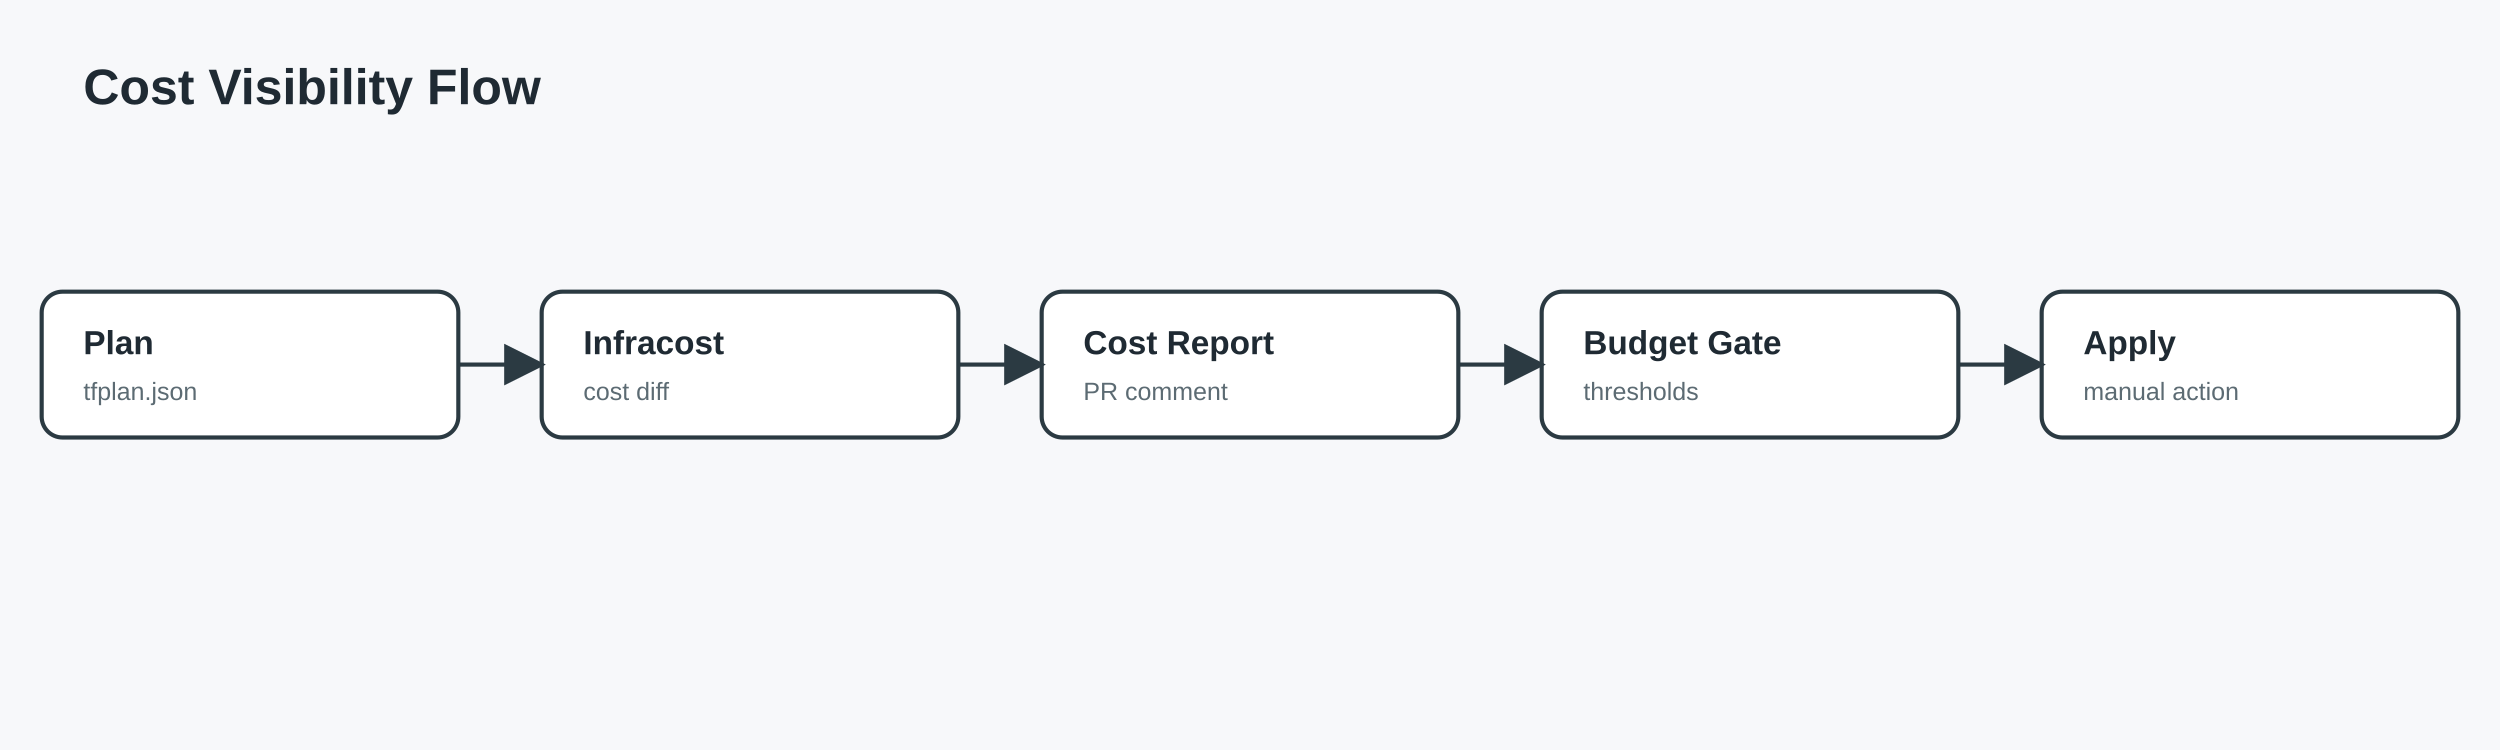
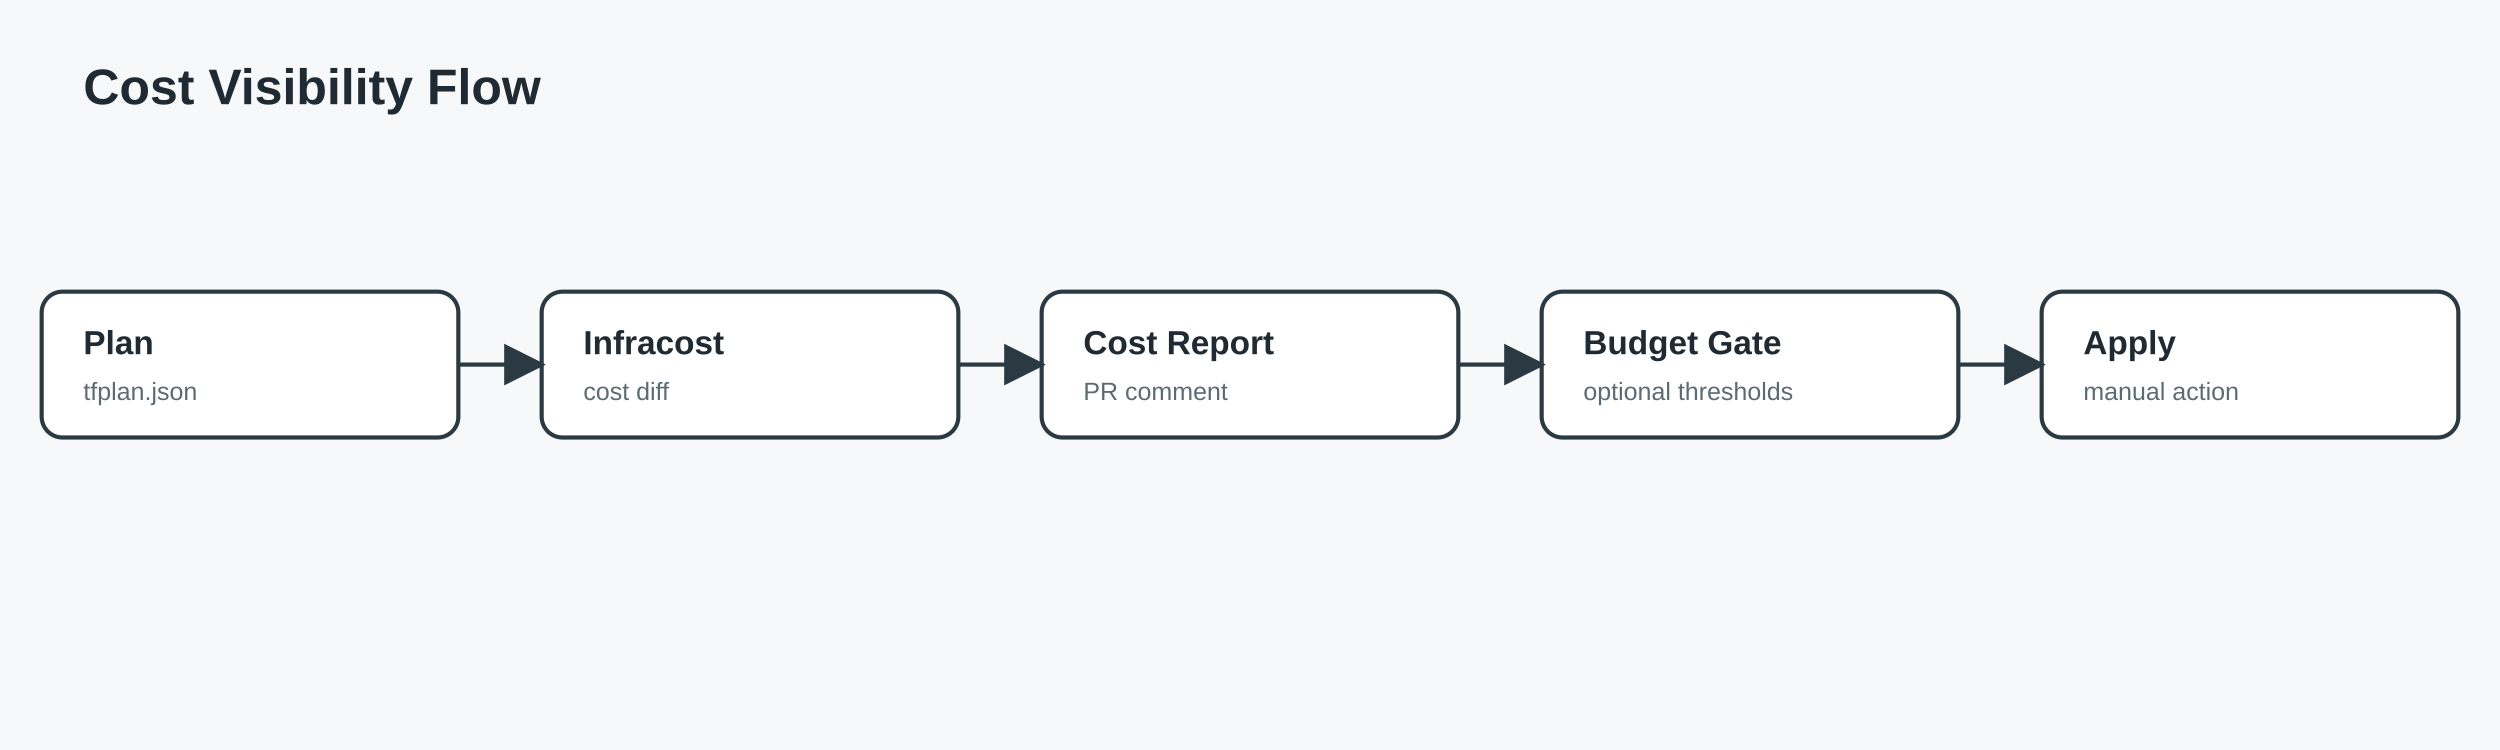
<svg xmlns="http://www.w3.org/2000/svg" width="1200" height="360" viewBox="0 0 1200 360">
  <defs>
    <marker id="arrow" markerWidth="10" markerHeight="10" refX="9" refY="5" orient="auto" markerUnits="strokeWidth">
      <path d="M 0 0 L 10 5 L 0 10 z" fill="#2b3a42" />
    </marker>
    <style>
      .bg { fill: #f7f8fa; }
      .title { font: 700 24px 'Segoe UI', Arial, sans-serif; fill: #1f2a33; }
      .box { fill: #ffffff; stroke: #2b3a42; stroke-width: 2; rx: 10; }
      .label { font: 600 16px 'Segoe UI', Arial, sans-serif; fill: #1f2a33; }
      .sub { font: 12px 'Segoe UI', Arial, sans-serif; fill: #5c6b73; }
      .line { stroke: #2b3a42; stroke-width: 2; marker-end: url(#arrow); fill: none; }
    </style>
  </defs>
  <rect class="bg" x="0" y="0" width="1200" height="360" />
  <text class="title" x="40" y="50">Cost Visibility Flow</text>
  <rect class="box" x="20" y="140" width="200" height="70" />
  <text class="label" x="40" y="170">Plan</text>
  <text class="sub" x="40" y="192">tfplan.json</text>
  <rect class="box" x="260" y="140" width="200" height="70" />
  <text class="label" x="280" y="170">Infracost</text>
  <text class="sub" x="280" y="192">cost diff</text>
  <rect class="box" x="500" y="140" width="200" height="70" />
  <text class="label" x="520" y="170">Cost Report</text>
  <text class="sub" x="520" y="192">PR comment</text>
  <rect class="box" x="740" y="140" width="200" height="70" />
  <text class="label" x="760" y="170">Budget Gate</text>
-   <text class="sub" x="760" y="192">thresholds</text>
+   <text class="sub" x="760" y="192">optional thresholds</text>
  <rect class="box" x="980" y="140" width="200" height="70" />
  <text class="label" x="1000" y="170">Apply</text>
  <text class="sub" x="1000" y="192">manual action</text>
  <line class="line" x1="220" y1="175" x2="260" y2="175" />
  <line class="line" x1="460" y1="175" x2="500" y2="175" />
  <line class="line" x1="700" y1="175" x2="740" y2="175" />
  <line class="line" x1="940" y1="175" x2="980" y2="175" />
</svg>
